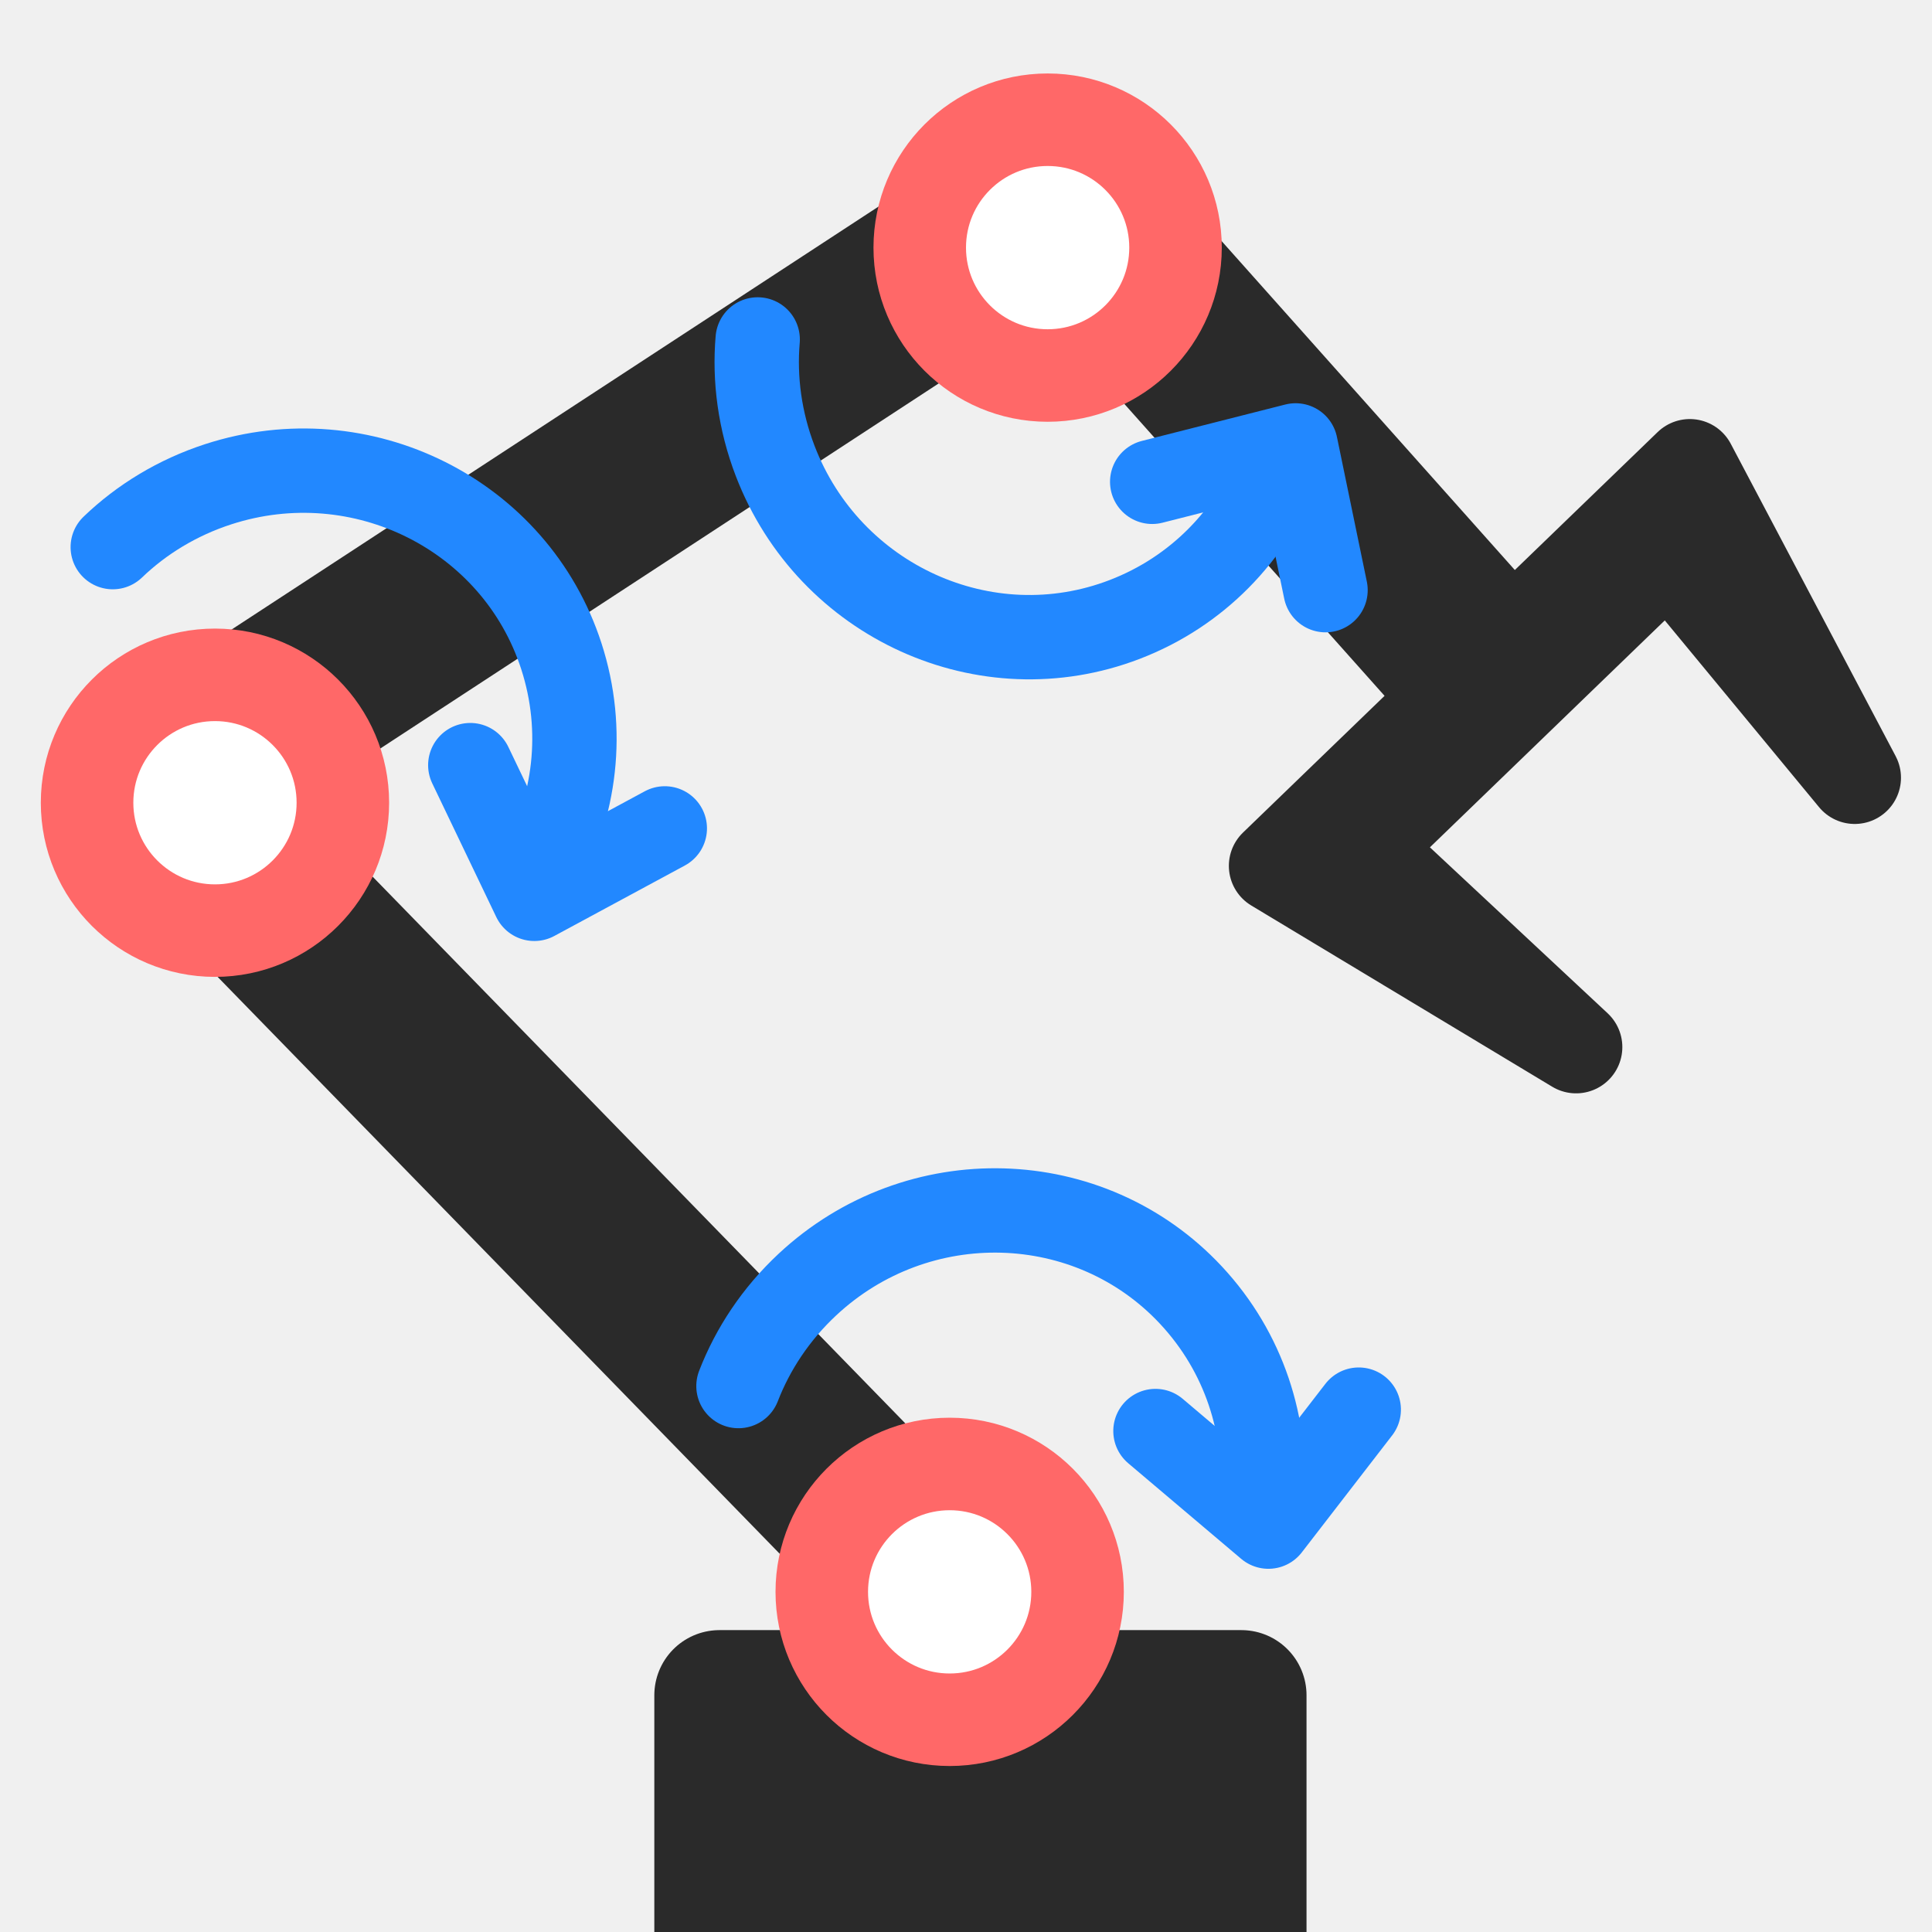
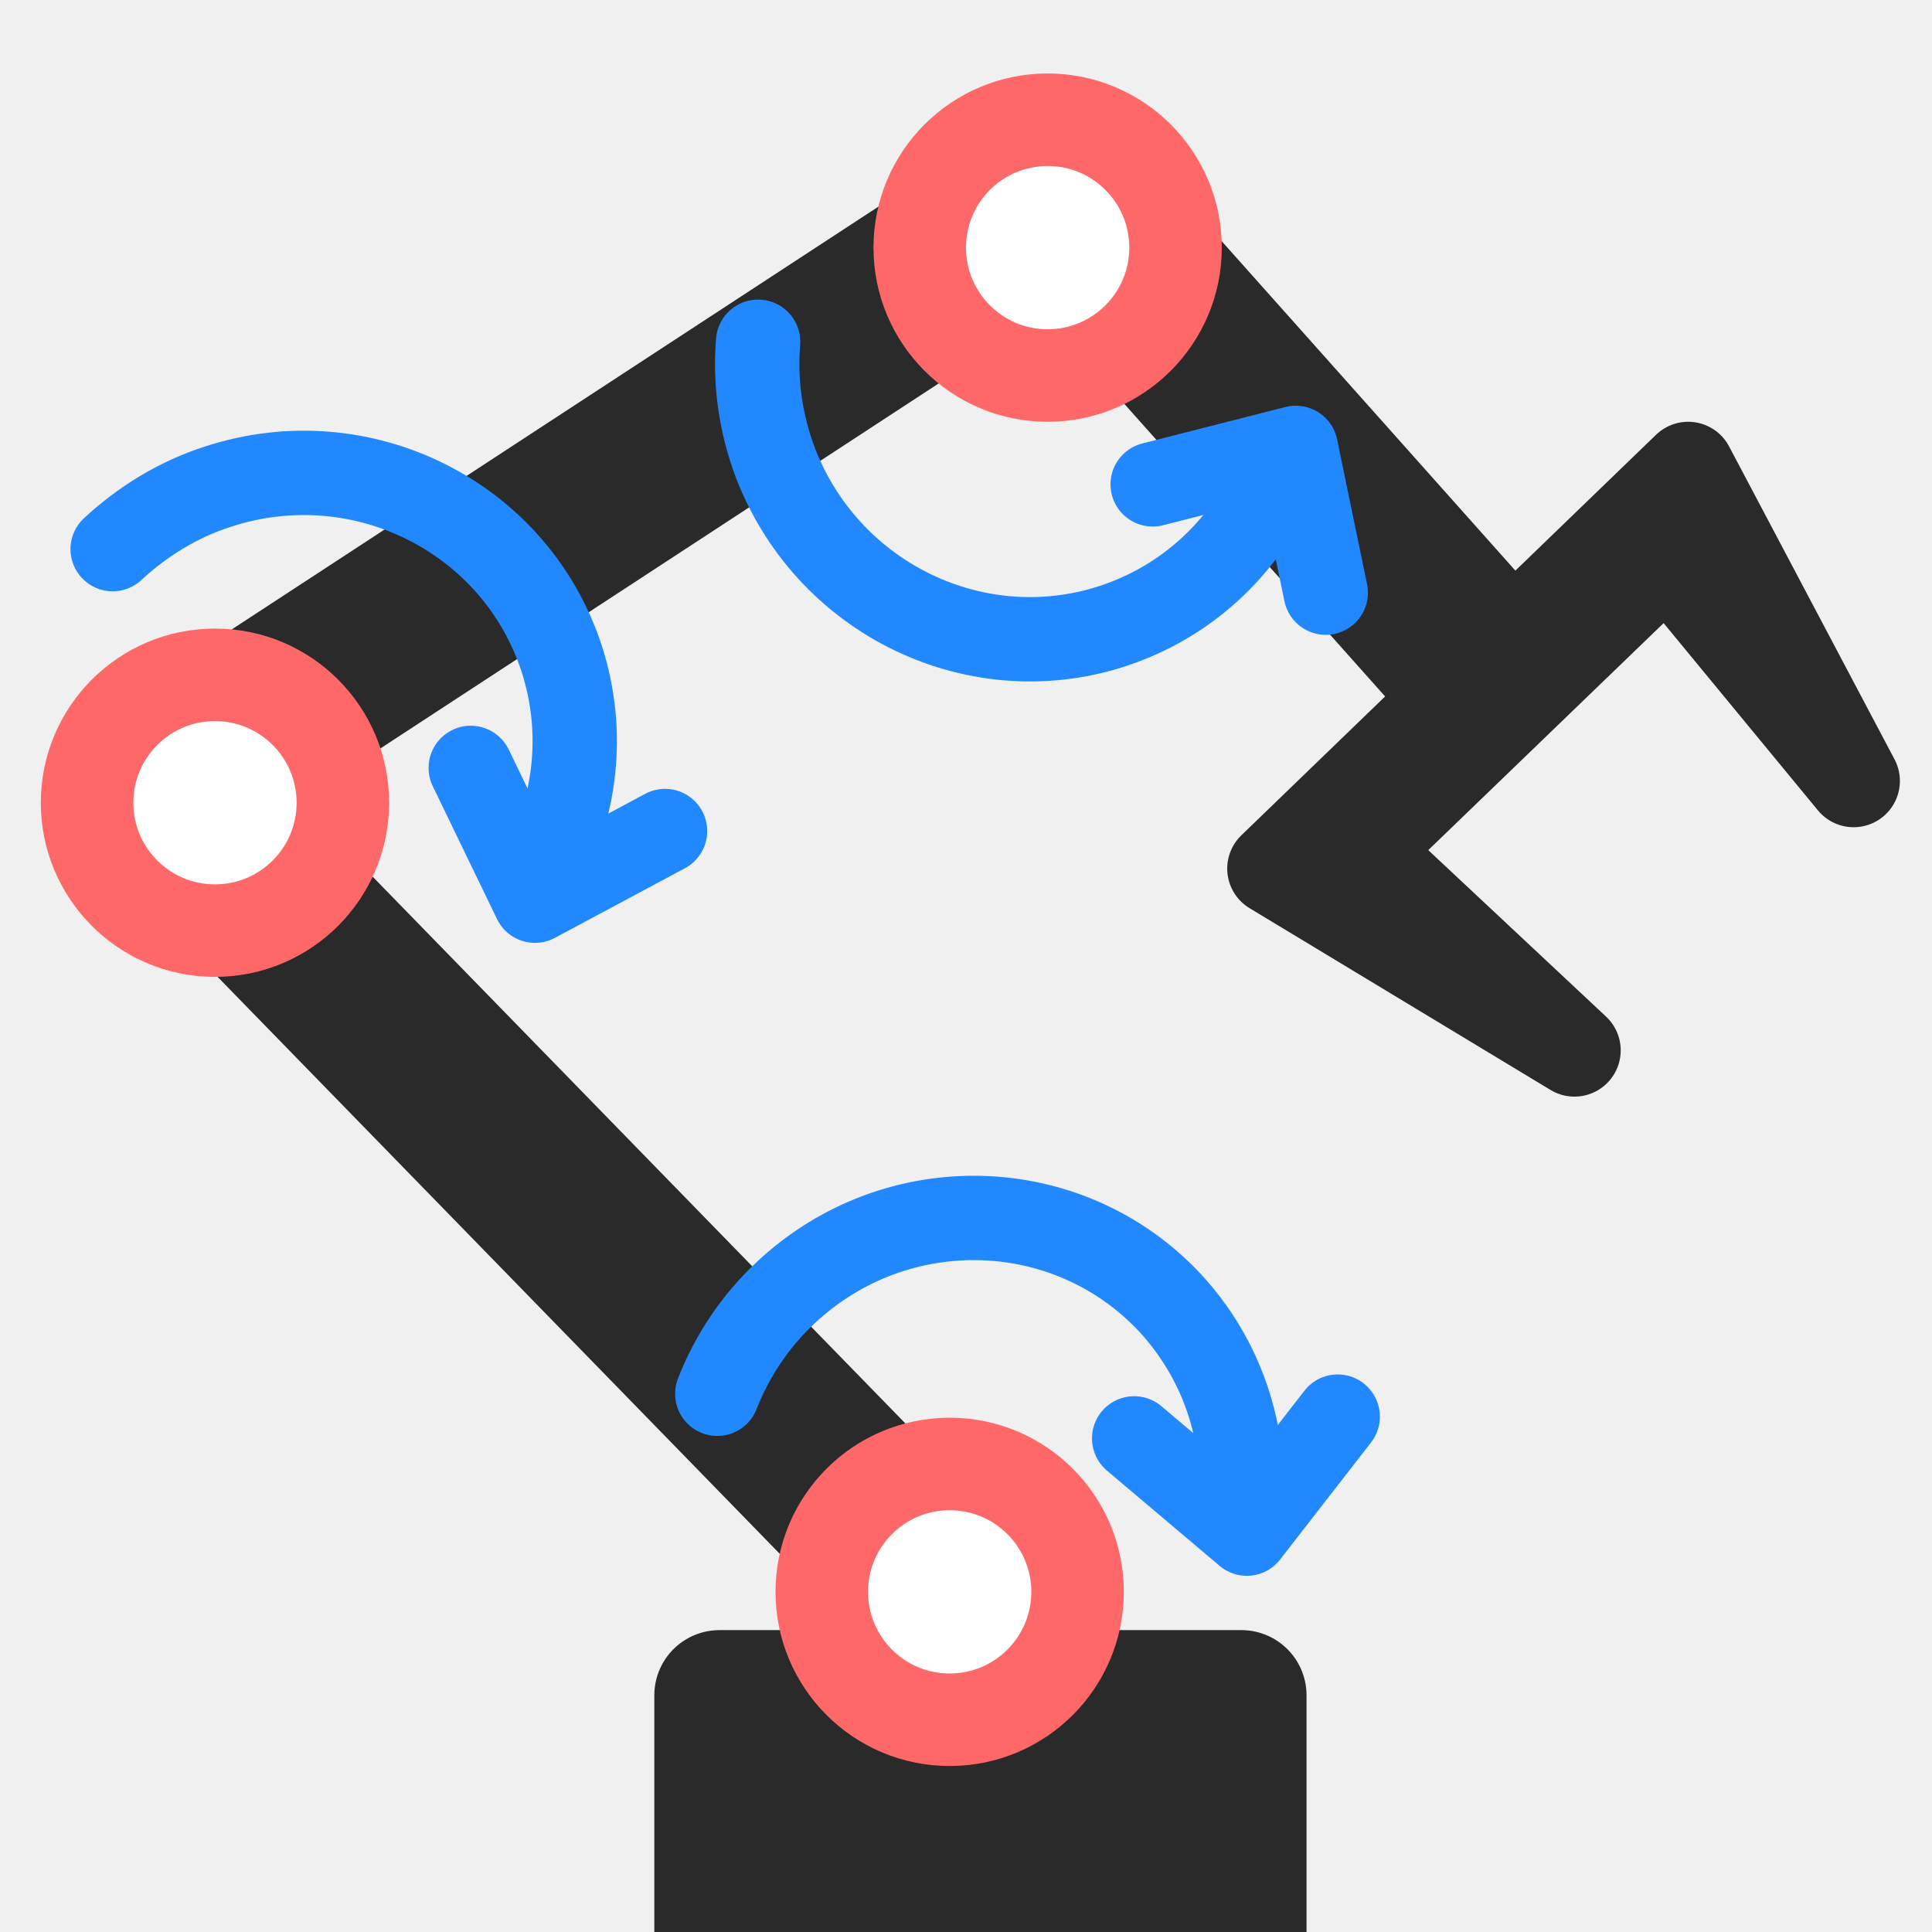
- <svg xmlns="http://www.w3.org/2000/svg" enable-background="new 0 0 355 355" id="Layer_1" version="1.0" viewBox="0 0 355 355" x="0px" xml:space="preserve" y="0px">
-   <g id="v2">
-     <g id="JOINTS">
-       <polyline fill="none" id="Path-6" points="    192.3,312 29,144.4 194.8,36 269.5,119.8   " stroke="#2A2A2A" stroke-linecap="round" stroke-linejoin="round" stroke-width="33.25" />
-       <polyline fill="#2A2A2A" id="Rectangle" points="132.2,355     132.2,311.5 228.1,311.5 228.1,355   " stroke="#2A2A2A" stroke-linejoin="round" stroke-width="23.94" />
-       <circle cx="39.5" cy="147.5" fill="#FFFFFF" id="Oval" r="23.5" stroke="#FF6868" stroke-linecap="round" stroke-linejoin="round" stroke-width="17" />
-       <g id="Group" transform="translate(73.16679, 131.858) rotate(72) translate(-73.16679, -131.858) translate(22.16679, 91.35797)">
-         <path d="     M85.8,24.5c-9-9.8-21.9-16-36.3-16C22.2,8.5,0,31,0,58.7c0,7.9,1.8,15.4,5,22" fill="none" id="Oval-2" stroke="#2288FF" stroke-linecap="round" stroke-linejoin="round" stroke-width="15.5" />
-         <polyline fill="none" id="Path-8" points="     85.5,0.2 90.4,27 63.4,30.6    " stroke="#2288FF" stroke-linecap="round" stroke-linejoin="round" stroke-width="15.5" />
-       </g>
-       <g id="Group_1_" transform="translate(196.4641, 260.9092) rotate(47) translate(-196.4641, -260.9092) translate(145.4641, 220.4092)">
-         <path d="     M85.8,24.5c-9-9.8-21.9-16-36.3-16C22.2,8.5,0,31,0,58.7c0,7.9,1.8,15.4,5,22" fill="none" id="Oval-2_1_" stroke="#2288FF" stroke-linecap="round" stroke-linejoin="round" stroke-width="15.5" />
-         <polyline fill="none" id="Path-8_1_" points="     85.9,0.3 90.3,27.1 63.3,30.3    " stroke="#2288FF" stroke-linecap="round" stroke-linejoin="round" stroke-width="15.5" />
-       </g>
-       <g id="Group_2_" transform="translate(196.574, 83.4173) scale(-1, 1) rotate(-159) translate(-196.574, -83.4173) translate(145.574, 42.9173)">
-         <path d="     M85.8,24.5c-9-9.8-21.9-16-36.3-16C22.2,8.5,0,31,0,58.7c0,7.9,1.8,15.4,5,22" fill="none" id="Oval-2_2_" stroke="#2288FF" stroke-linecap="round" stroke-linejoin="round" stroke-width="15.5" />
-         <polyline fill="none" id="Path-8_2_" points="     85.9,0.3 90.3,27.1 63.3,30.3    " stroke="#2288FF" stroke-linecap="round" stroke-linejoin="round" stroke-width="15.5" />
-       </g>
-       <circle cx="192.5" cy="45.5" fill="#FFFFFF" id="Oval-Copy" r="23.5" stroke="#FF6868" stroke-linecap="round" stroke-linejoin="round" stroke-width="17" />
-       <circle cx="174.5" cy="292.5" fill="#FFFFFF" id="Oval-Copy-2" r="23.5" stroke="#FF6868" stroke-linecap="round" stroke-linejoin="round" stroke-width="17" />
-       <polygon fill="#2A2A2A" id="Path-2" points="    250.4,155.8 289.6,192.4 234.3,159.1 310.5,85.5 340.8,142.9 306.6,101.5   " stroke="#2A2A2A" stroke-linecap="round" stroke-linejoin="round" stroke-width="17" />
-     </g>
+ <svg xmlns="http://www.w3.org/2000/svg" version="1.1" baseProfile="tiny" id="Layer_1" x="0px" y="0px" viewBox="0 0 355 355" xml:space="preserve">
+   <g>
+     <polyline id="Path-6" fill="none" stroke="#2A2A2A" stroke-width="33.25" stroke-linecap="round" stroke-linejoin="round" points="   192.3,312 29,144.4 194.8,36 269.5,119.8  " />
+     <polyline id="Rectangle" fill="#2A2A2A" stroke="#2A2A2A" stroke-width="23.94" stroke-linejoin="round" points="132.2,355    132.2,311.5 228.1,311.5 228.1,355  " />
+     <circle id="Oval" fill="#FFFFFF" stroke="#FF6868" stroke-width="17" stroke-linecap="round" stroke-linejoin="round" cx="39.5" cy="147.5" r="23.5" />
+     <circle id="Oval-Copy" fill="#FFFFFF" stroke="#FF6868" stroke-width="17" stroke-linecap="round" stroke-linejoin="round" cx="192.5" cy="45.5" r="23.5" />
+     <circle id="Oval-Copy-2" fill="#FFFFFF" stroke="#FF6868" stroke-width="17" stroke-linecap="round" stroke-linejoin="round" cx="174.5" cy="292.5" r="23.5" />
+     <path id="Stroke-1" fill="none" stroke="#2288FF" stroke-width="15.5" stroke-linecap="round" stroke-linejoin="round" d="   M228,276.8c1-13.3-3.3-26.9-13-37.4c-18.7-20-50.2-20.9-70.5-2c-5.8,5.4-10,11.8-12.7,18.7" />
+     <polyline id="Stroke-3" fill="none" stroke="#2288FF" stroke-width="15.5" stroke-linecap="round" stroke-linejoin="round" points="   245.8,260.3 229.1,281.8 208.4,264.3  " />
+     <path id="Stroke-1_1_" fill="none" stroke="#2288FF" stroke-width="15.5" stroke-linecap="round" stroke-linejoin="round" d="   M99.2,160.4c6.6-11.6,8.4-25.8,4-39.4c-8.5-26-36.7-40.2-63.1-31.6c-7.5,2.4-14,6.5-19.4,11.5" />
+     <polyline id="Stroke-3_1_" fill="none" stroke="#2288FF" stroke-width="15.5" stroke-linecap="round" stroke-linejoin="round" points="   122.2,152.7 98.3,165.5 86.5,141.1  " />
+     <path id="Stroke-5" fill="none" stroke="#2288FF" stroke-width="15.5" stroke-linecap="round" stroke-linejoin="round" d="   M234.9,86.3c-4.9,12.4-14.8,22.8-28.1,27.9c-25.5,9.8-54.3-3.2-64.3-29.1c-2.8-7.4-3.8-15-3.2-22.3" />
+     <polyline id="Stroke-7" fill="none" stroke="#2288FF" stroke-width="15.5" stroke-linecap="round" stroke-linejoin="round" points="   243.6,108.9 238.1,82.3 211.8,89  " />
+     <polygon id="Page-1_2_" fill="none" stroke="#2A2A2A" stroke-width="17" stroke-linecap="round" stroke-linejoin="round" points="   250.1,156.3 289.3,193 234,159.6 310.2,86 340.6,143.5 306.4,102  " />
  </g>
</svg>
